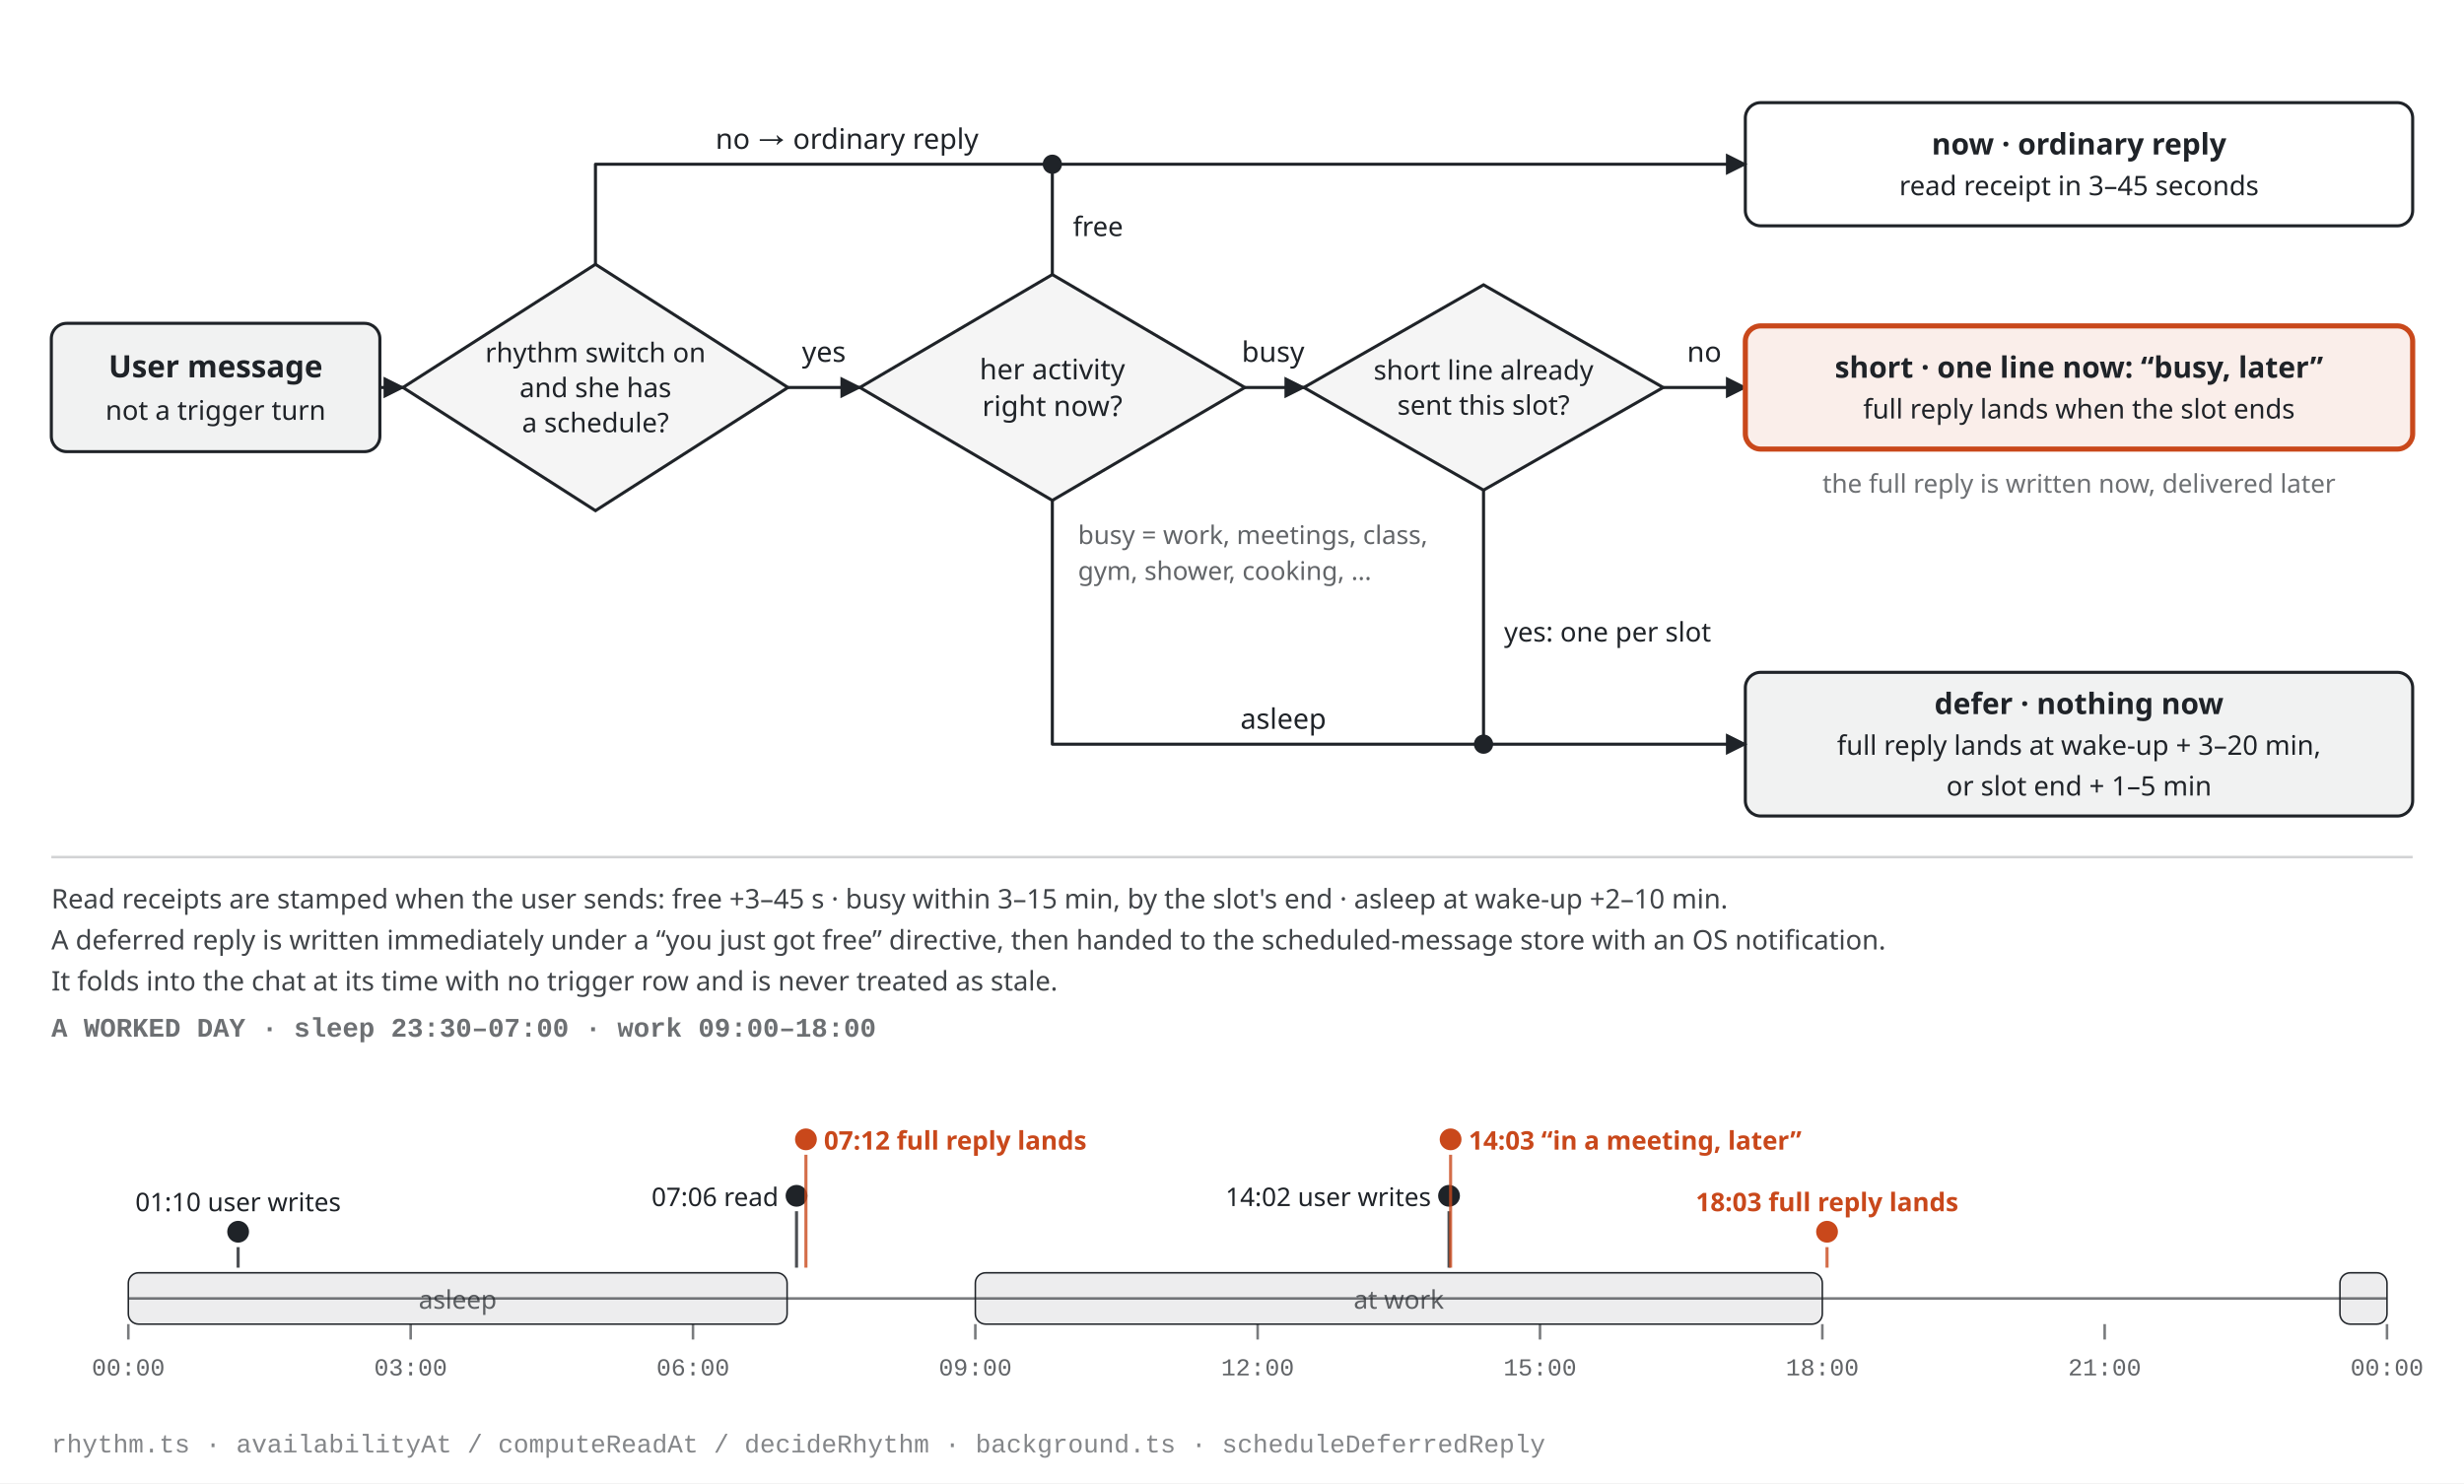
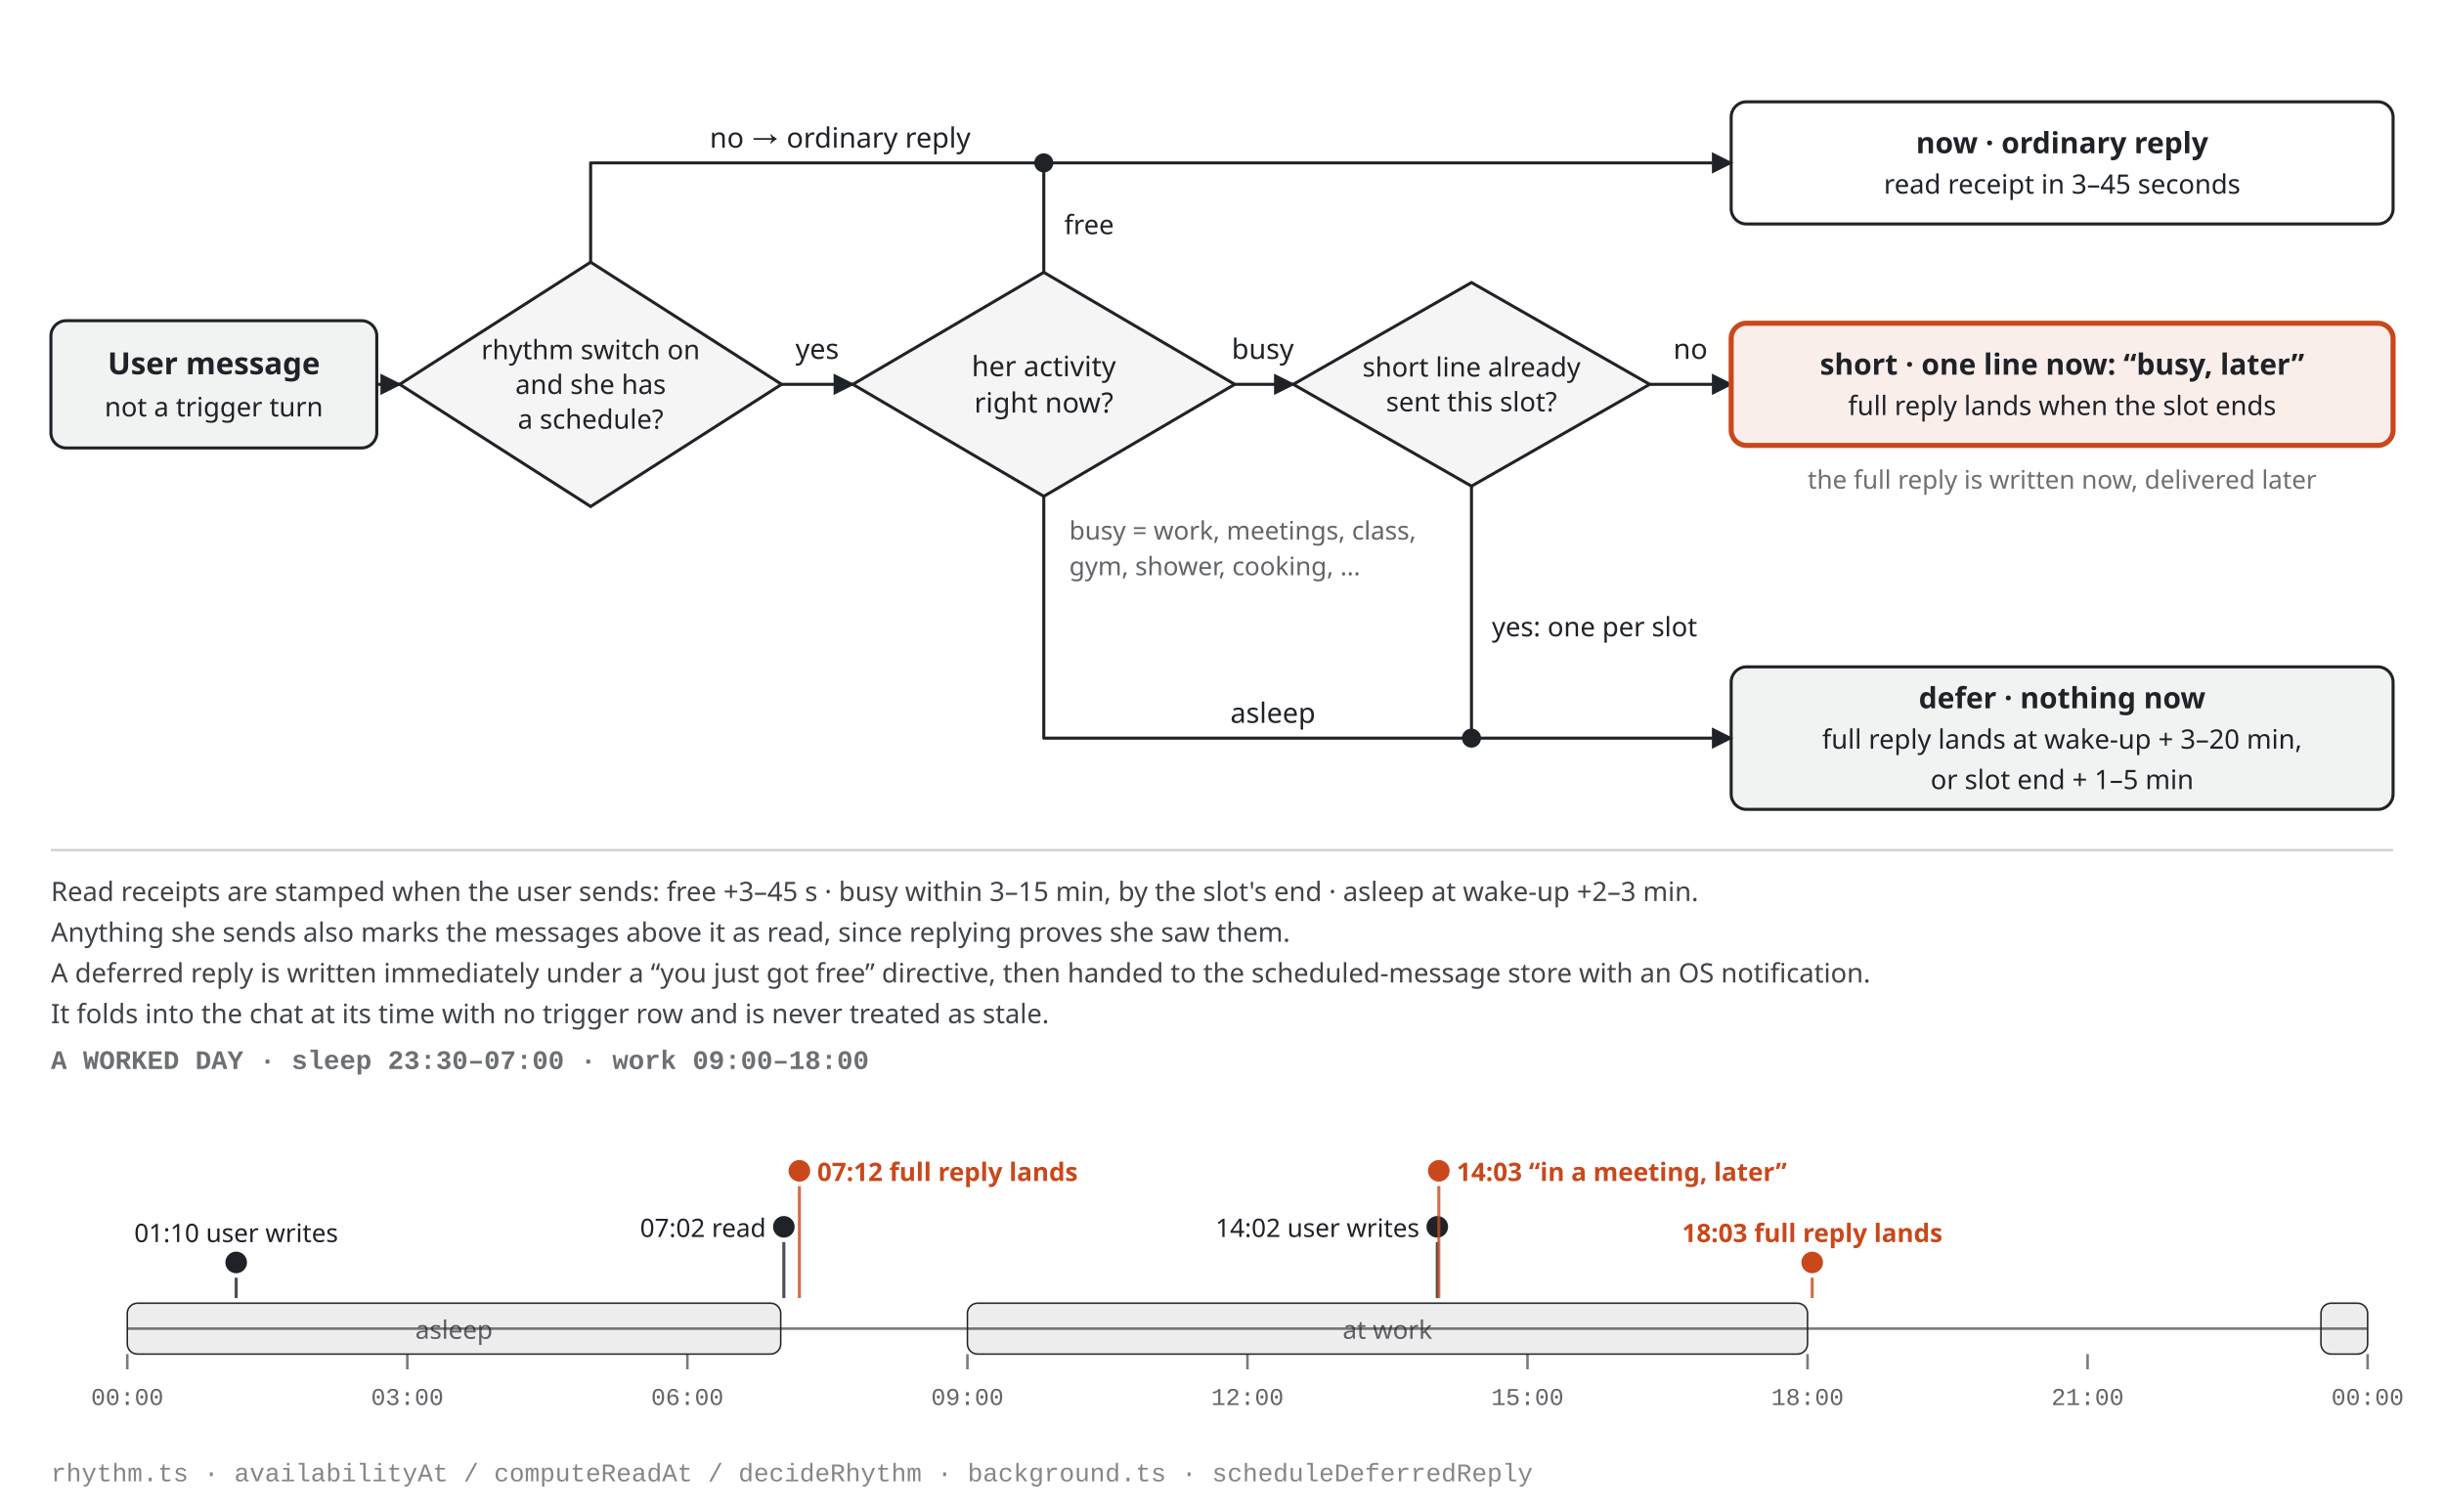
- <svg xmlns="http://www.w3.org/2000/svg" viewBox="0 0 960 578" width="960" height="578" role="img" aria-label="Rhythm: with a schedule, her current activity decides between an ordinary reply, one short busy line now with the full reply at the slot's end, or silence until she wakes" font-family="-apple-system, BlinkMacSystemFont, 'Segoe UI', 'Noto Sans', Helvetica, Arial, 'PingFang SC', 'Hiragino Sans GB', 'Microsoft YaHei', 'Noto Sans CJK SC', sans-serif" color="#1f2328" fill="currentColor">
-   <rect width="960" height="578" fill="#ffffff" />
+ <svg xmlns="http://www.w3.org/2000/svg" viewBox="0 0 960 594" width="960" height="594" role="img" aria-label="Rhythm: with a schedule, her current activity decides between an ordinary reply, one short busy line now with the full reply at the slot's end, or silence until she wakes" font-family="-apple-system, BlinkMacSystemFont, 'Segoe UI', 'Noto Sans', Helvetica, Arial, 'PingFang SC', 'Hiragino Sans GB', 'Microsoft YaHei', 'Noto Sans CJK SC', sans-serif" color="#1f2328" fill="currentColor">
+   <rect width="960" height="594" fill="#ffffff" />
  <defs>
    <marker id="rhythm-arr-k" viewBox="0 0 10 10" refX="9" refY="5" markerWidth="7" markerHeight="7" orient="auto-start-reverse">
      <path d="M0,0 L10,5 L0,10 z" fill="currentColor" />
    </marker>
    <marker id="rhythm-arr-b" viewBox="0 0 10 10" refX="9" refY="5" markerWidth="7" markerHeight="7" orient="auto-start-reverse">
      <path d="M0,0 L10,5 L0,10 z" fill="#2f6db0" />
    </marker>
    <marker id="rhythm-arr-t" viewBox="0 0 10 10" refX="9" refY="5" markerWidth="7" markerHeight="7" orient="auto-start-reverse">
      <path d="M0,0 L10,5 L0,10 z" fill="#11806a" />
    </marker>
    <marker id="rhythm-arr-v" viewBox="0 0 10 10" refX="9" refY="5" markerWidth="7" markerHeight="7" orient="auto-start-reverse">
      <path d="M0,0 L10,5 L0,10 z" fill="#c9481b" />
    </marker>
  </defs>
  <rect x="20" y="126" width="128" height="50" rx="6" stroke="currentColor" stroke-width="1.2" fill="currentColor" fill-opacity="0.06" />
  <text x="84" y="147.04" font-size="12" text-anchor="middle" fill="currentColor" font-weight="600">User message</text>
  <text x="84" y="163.6" font-size="10.5" text-anchor="middle" fill="currentColor">not a trigger turn</text>
  <polyline points="148,151 157,151" fill="none" stroke="currentColor" stroke-width="1.2" stroke-linejoin="round" marker-end="url(#rhythm-arr-k)" />
  <polygon points="232,103 307,151 232,199 157,151" fill="currentColor" fill-opacity="0.045" stroke="currentColor" stroke-width="1.2" />
  <text x="232" y="141.13" font-size="10.5" text-anchor="middle" fill="currentColor">rhythm switch on</text>
  <text x="232" y="154.78" font-size="10.5" text-anchor="middle" fill="currentColor">and she has</text>
  <text x="232" y="168.43" font-size="10.5" text-anchor="middle" fill="currentColor">a schedule?</text>
  <polyline points="232,103 232,64 680,64" fill="none" stroke="currentColor" stroke-width="1.2" stroke-linejoin="round" marker-end="url(#rhythm-arr-k)" />
  <text x="330" y="58" font-size="11" text-anchor="middle" fill="currentColor" paint-order="stroke" stroke="#ffffff" stroke-width="5" stroke-linejoin="round">no → ordinary reply</text>
  <polyline points="307,151 335,151" fill="none" stroke="currentColor" stroke-width="1.2" stroke-linejoin="round" marker-end="url(#rhythm-arr-k)" />
  <text x="321" y="141" font-size="11" text-anchor="middle" fill="currentColor" paint-order="stroke" stroke="#ffffff" stroke-width="5" stroke-linejoin="round">yes</text>
  <polygon points="410,107 485,151 410,195 335,151" fill="currentColor" fill-opacity="0.045" stroke="currentColor" stroke-width="1.2" />
  <text x="410" y="147.81" font-size="11" text-anchor="middle" fill="currentColor">her activity</text>
  <text x="410" y="162.11" font-size="11" text-anchor="middle" fill="currentColor">right now?</text>
  <polyline points="410,107 410,64" fill="none" stroke="currentColor" stroke-width="1.2" stroke-linejoin="round" />
  <circle cx="410" cy="64" r="3" fill="currentColor" stroke="currentColor" stroke-width="1.5" />
  <text x="418" y="92" font-size="10.5" text-anchor="start" fill="currentColor" paint-order="stroke" stroke="#ffffff" stroke-width="5" stroke-linejoin="round">free</text>
  <polyline points="485,151 508,151" fill="none" stroke="currentColor" stroke-width="1.2" stroke-linejoin="round" marker-end="url(#rhythm-arr-k)" />
  <text x="496" y="141" font-size="11" text-anchor="middle" fill="currentColor" paint-order="stroke" stroke="#ffffff" stroke-width="5" stroke-linejoin="round">busy</text>
  <text x="420" y="212" font-size="10" text-anchor="start" fill="currentColor" opacity="0.7">busy = work, meetings, class,</text>
  <text x="420" y="226" font-size="10" text-anchor="start" fill="currentColor" opacity="0.7">gym, shower, cooking, …</text>
  <polygon points="578,111 648,151 578,191 508,151" fill="currentColor" fill-opacity="0.045" stroke="currentColor" stroke-width="1.2" />
  <text x="578" y="147.955" font-size="10.5" text-anchor="middle" fill="currentColor">short line already</text>
  <text x="578" y="161.605" font-size="10.5" text-anchor="middle" fill="currentColor">sent this slot?</text>
  <polyline points="648,151 680,151" fill="none" stroke="currentColor" stroke-width="1.2" stroke-linejoin="round" marker-end="url(#rhythm-arr-k)" />
  <text x="664" y="141" font-size="11" text-anchor="middle" fill="currentColor" paint-order="stroke" stroke="#ffffff" stroke-width="5" stroke-linejoin="round">no</text>
  <polyline points="578,191 578,290" fill="none" stroke="currentColor" stroke-width="1.2" stroke-linejoin="round" />
  <circle cx="578" cy="290" r="3" fill="currentColor" stroke="currentColor" stroke-width="1.5" />
  <text x="586" y="250" font-size="10.5" text-anchor="start" fill="currentColor" paint-order="stroke" stroke="#ffffff" stroke-width="5" stroke-linejoin="round">yes: one per slot</text>
  <polyline points="410,195 410,290 680,290" fill="none" stroke="currentColor" stroke-width="1.2" stroke-linejoin="round" marker-end="url(#rhythm-arr-k)" />
  <text x="500" y="284" font-size="11" text-anchor="middle" fill="currentColor" paint-order="stroke" stroke="#ffffff" stroke-width="5" stroke-linejoin="round">asleep</text>
  <rect x="680" y="40" width="260" height="48" rx="6" stroke="currentColor" stroke-width="1.2" fill="none" />
  <text x="810" y="60.205" font-size="11.5" text-anchor="middle" fill="currentColor" font-weight="600">now · ordinary reply</text>
  <text x="810" y="76.075" font-size="10.5" text-anchor="middle" fill="currentColor">read receipt in 3–45 seconds</text>
  <rect x="680" y="127" width="260" height="48" rx="6" stroke="#c9481b" stroke-width="2" fill="#c9481b" fill-opacity="0.09" />
  <text x="810" y="147.205" font-size="11.5" text-anchor="middle" fill="currentColor" font-weight="600">short · one line now: “busy, later”</text>
  <text x="810" y="163.075" font-size="10.5" text-anchor="middle" fill="currentColor">full reply lands when the slot ends</text>
  <text x="810" y="192" font-size="10" text-anchor="middle" fill="currentColor" opacity="0.65">the full reply is written now, delivered later</text>
  <rect x="680" y="262" width="260" height="56" rx="6" stroke="currentColor" stroke-width="1.2" fill="currentColor" fill-opacity="0.06" />
  <text x="810" y="278.27" font-size="11.5" text-anchor="middle" fill="currentColor" font-weight="600">defer · nothing now</text>
  <text x="810" y="294.14" font-size="10.5" text-anchor="middle" fill="currentColor">full reply lands at wake-up + 3–20 min,</text>
  <text x="810" y="310.01" font-size="10.5" text-anchor="middle" fill="currentColor">or slot end + 1–5 min</text>
  <line x1="20" y1="334" x2="940" y2="334" stroke="currentColor" stroke-width="1" opacity="0.2" />
-   <text x="20" y="354" font-size="10.5" text-anchor="start" fill="currentColor" opacity="0.85">Read receipts are stamped when the user sends: free +3–45 s · busy within 3–15 min, by the slot's end · asleep at wake-up +2–10 min.</text>
-   <text x="20" y="370" font-size="10.5" text-anchor="start" fill="currentColor" opacity="0.85">A deferred reply is written immediately under a “you just got free” directive, then handed to the scheduled-message store with an OS notification.</text>
-   <text x="20" y="386" font-size="10.5" text-anchor="start" fill="currentColor" opacity="0.85">It folds into the chat at its time with no trigger row and is never treated as stale.</text>
-   <text x="20" y="404" font-size="10.5" text-anchor="start" fill="currentColor" font-weight="600" opacity="0.65" font-family="ui-monospace, SFMono-Regular, 'SF Mono', Menlo, Consolas, 'Liberation Mono', monospace">A WORKED DAY · sleep 23:30–07:00 · work 09:00–18:00</text>
-   <rect x="50" y="496" width="256.667" height="20" rx="4" stroke="currentColor" stroke-width="0.6" fill="currentColor" fill-opacity="0.08" />
-   <text x="178.333" y="510" font-size="10" text-anchor="middle" fill="currentColor" opacity="0.7">asleep</text>
-   <rect x="380" y="496" width="330" height="20" rx="4" stroke="currentColor" stroke-width="0.6" fill="currentColor" fill-opacity="0.08" />
-   <text x="545" y="510" font-size="10" text-anchor="middle" fill="currentColor" opacity="0.7">at work</text>
-   <rect x="911.667" y="496" width="18.333" height="20" rx="4" stroke="currentColor" stroke-width="0.6" fill="currentColor" fill-opacity="0.08" />
-   <line x1="50" y1="506" x2="930" y2="506" stroke="currentColor" stroke-width="1" opacity="0.6" />
-   <line x1="50" y1="516" x2="50" y2="522" stroke="currentColor" stroke-width="1" opacity="0.6" />
-   <text x="50" y="536" font-size="9.5" text-anchor="middle" fill="currentColor" opacity="0.7" font-family="ui-monospace, SFMono-Regular, 'SF Mono', Menlo, Consolas, 'Liberation Mono', monospace">00:00</text>
-   <line x1="160" y1="516" x2="160" y2="522" stroke="currentColor" stroke-width="1" opacity="0.6" />
-   <text x="160" y="536" font-size="9.5" text-anchor="middle" fill="currentColor" opacity="0.7" font-family="ui-monospace, SFMono-Regular, 'SF Mono', Menlo, Consolas, 'Liberation Mono', monospace">03:00</text>
-   <line x1="270" y1="516" x2="270" y2="522" stroke="currentColor" stroke-width="1" opacity="0.6" />
-   <text x="270" y="536" font-size="9.5" text-anchor="middle" fill="currentColor" opacity="0.7" font-family="ui-monospace, SFMono-Regular, 'SF Mono', Menlo, Consolas, 'Liberation Mono', monospace">06:00</text>
-   <line x1="380" y1="516" x2="380" y2="522" stroke="currentColor" stroke-width="1" opacity="0.6" />
-   <text x="380" y="536" font-size="9.5" text-anchor="middle" fill="currentColor" opacity="0.7" font-family="ui-monospace, SFMono-Regular, 'SF Mono', Menlo, Consolas, 'Liberation Mono', monospace">09:00</text>
-   <line x1="490" y1="516" x2="490" y2="522" stroke="currentColor" stroke-width="1" opacity="0.6" />
-   <text x="490" y="536" font-size="9.5" text-anchor="middle" fill="currentColor" opacity="0.7" font-family="ui-monospace, SFMono-Regular, 'SF Mono', Menlo, Consolas, 'Liberation Mono', monospace">12:00</text>
-   <line x1="600" y1="516" x2="600" y2="522" stroke="currentColor" stroke-width="1" opacity="0.6" />
-   <text x="600" y="536" font-size="9.5" text-anchor="middle" fill="currentColor" opacity="0.7" font-family="ui-monospace, SFMono-Regular, 'SF Mono', Menlo, Consolas, 'Liberation Mono', monospace">15:00</text>
-   <line x1="710" y1="516" x2="710" y2="522" stroke="currentColor" stroke-width="1" opacity="0.6" />
-   <text x="710" y="536" font-size="9.5" text-anchor="middle" fill="currentColor" opacity="0.7" font-family="ui-monospace, SFMono-Regular, 'SF Mono', Menlo, Consolas, 'Liberation Mono', monospace">18:00</text>
-   <line x1="820" y1="516" x2="820" y2="522" stroke="currentColor" stroke-width="1" opacity="0.6" />
-   <text x="820" y="536" font-size="9.5" text-anchor="middle" fill="currentColor" opacity="0.7" font-family="ui-monospace, SFMono-Regular, 'SF Mono', Menlo, Consolas, 'Liberation Mono', monospace">21:00</text>
-   <line x1="930" y1="516" x2="930" y2="522" stroke="currentColor" stroke-width="1" opacity="0.6" />
-   <text x="930" y="536" font-size="9.5" text-anchor="middle" fill="currentColor" opacity="0.7" font-family="ui-monospace, SFMono-Regular, 'SF Mono', Menlo, Consolas, 'Liberation Mono', monospace">00:00</text>
-   <line x1="92.778" y1="494" x2="92.778" y2="486" stroke="currentColor" stroke-width="1.2" opacity="0.8" />
-   <circle cx="92.778" cy="480" r="3.5" fill="currentColor" stroke="currentColor" stroke-width="1.5" />
-   <text x="92.778" y="472" font-size="10" text-anchor="middle" fill="currentColor" paint-order="stroke" stroke="#ffffff" stroke-width="5" stroke-linejoin="round">01:10 user writes</text>
-   <line x1="310.333" y1="494" x2="310.333" y2="472" stroke="currentColor" stroke-width="1.2" opacity="0.8" />
-   <circle cx="310.333" cy="466" r="3.5" fill="currentColor" stroke="currentColor" stroke-width="1.5" />
-   <text x="303.333" y="470" font-size="10" text-anchor="end" fill="currentColor" paint-order="stroke" stroke="#ffffff" stroke-width="5" stroke-linejoin="round">07:06 read</text>
-   <line x1="314" y1="494" x2="314" y2="450" stroke="#c9481b" stroke-width="1.2" opacity="0.8" />
-   <circle cx="314" cy="444" r="3.5" fill="#c9481b" stroke="#c9481b" stroke-width="1.5" />
-   <text x="321" y="448" font-size="10" text-anchor="start" fill="#c9481b" font-weight="600" paint-order="stroke" stroke="#ffffff" stroke-width="5" stroke-linejoin="round">07:12 full reply lands</text>
-   <line x1="564.556" y1="494" x2="564.556" y2="472" stroke="currentColor" stroke-width="1.2" opacity="0.8" />
-   <circle cx="564.556" cy="466" r="3.5" fill="currentColor" stroke="currentColor" stroke-width="1.5" />
-   <text x="557.556" y="470" font-size="10" text-anchor="end" fill="currentColor" paint-order="stroke" stroke="#ffffff" stroke-width="5" stroke-linejoin="round">14:02 user writes</text>
-   <line x1="565.167" y1="494" x2="565.167" y2="450" stroke="#c9481b" stroke-width="1.2" opacity="0.8" />
-   <circle cx="565.167" cy="444" r="3.5" fill="#c9481b" stroke="#c9481b" stroke-width="1.5" />
-   <text x="572.167" y="448" font-size="10" text-anchor="start" fill="#c9481b" font-weight="600" paint-order="stroke" stroke="#ffffff" stroke-width="5" stroke-linejoin="round">14:03 “in a meeting, later”</text>
-   <line x1="711.833" y1="494" x2="711.833" y2="486" stroke="#c9481b" stroke-width="1.2" opacity="0.8" />
-   <circle cx="711.833" cy="480" r="3.5" fill="#c9481b" stroke="#c9481b" stroke-width="1.5" />
-   <text x="711.833" y="472" font-size="10" text-anchor="middle" fill="#c9481b" font-weight="600" paint-order="stroke" stroke="#ffffff" stroke-width="5" stroke-linejoin="round">18:03 full reply lands</text>
-   <text x="20" y="566" font-size="10" text-anchor="start" fill="currentColor" opacity="0.55" font-family="ui-monospace, SFMono-Regular, 'SF Mono', Menlo, Consolas, 'Liberation Mono', monospace">rhythm.ts · availabilityAt / computeReadAt / decideRhythm  ·  background.ts · scheduleDeferredReply</text>
+   <text x="20" y="354" font-size="10.5" text-anchor="start" fill="currentColor" opacity="0.85">Read receipts are stamped when the user sends: free +3–45 s · busy within 3–15 min, by the slot's end · asleep at wake-up +2–3 min.</text>
+   <text x="20" y="370" font-size="10.5" text-anchor="start" fill="currentColor" opacity="0.85">Anything she sends also marks the messages above it as read, since replying proves she saw them.</text>
+   <text x="20" y="386" font-size="10.5" text-anchor="start" fill="currentColor" opacity="0.85">A deferred reply is written immediately under a “you just got free” directive, then handed to the scheduled-message store with an OS notification.</text>
+   <text x="20" y="402" font-size="10.5" text-anchor="start" fill="currentColor" opacity="0.85">It folds into the chat at its time with no trigger row and is never treated as stale.</text>
+   <text x="20" y="420" font-size="10.5" text-anchor="start" fill="currentColor" font-weight="600" opacity="0.65" font-family="ui-monospace, SFMono-Regular, 'SF Mono', Menlo, Consolas, 'Liberation Mono', monospace">A WORKED DAY · sleep 23:30–07:00 · work 09:00–18:00</text>
+   <rect x="50" y="512" width="256.667" height="20" rx="4" stroke="currentColor" stroke-width="0.6" fill="currentColor" fill-opacity="0.08" />
+   <text x="178.333" y="526" font-size="10" text-anchor="middle" fill="currentColor" opacity="0.7">asleep</text>
+   <rect x="380" y="512" width="330" height="20" rx="4" stroke="currentColor" stroke-width="0.6" fill="currentColor" fill-opacity="0.08" />
+   <text x="545" y="526" font-size="10" text-anchor="middle" fill="currentColor" opacity="0.7">at work</text>
+   <rect x="911.667" y="512" width="18.333" height="20" rx="4" stroke="currentColor" stroke-width="0.6" fill="currentColor" fill-opacity="0.08" />
+   <line x1="50" y1="522" x2="930" y2="522" stroke="currentColor" stroke-width="1" opacity="0.6" />
+   <line x1="50" y1="532" x2="50" y2="538" stroke="currentColor" stroke-width="1" opacity="0.6" />
+   <text x="50" y="552" font-size="9.5" text-anchor="middle" fill="currentColor" opacity="0.7" font-family="ui-monospace, SFMono-Regular, 'SF Mono', Menlo, Consolas, 'Liberation Mono', monospace">00:00</text>
+   <line x1="160" y1="532" x2="160" y2="538" stroke="currentColor" stroke-width="1" opacity="0.6" />
+   <text x="160" y="552" font-size="9.5" text-anchor="middle" fill="currentColor" opacity="0.7" font-family="ui-monospace, SFMono-Regular, 'SF Mono', Menlo, Consolas, 'Liberation Mono', monospace">03:00</text>
+   <line x1="270" y1="532" x2="270" y2="538" stroke="currentColor" stroke-width="1" opacity="0.6" />
+   <text x="270" y="552" font-size="9.5" text-anchor="middle" fill="currentColor" opacity="0.7" font-family="ui-monospace, SFMono-Regular, 'SF Mono', Menlo, Consolas, 'Liberation Mono', monospace">06:00</text>
+   <line x1="380" y1="532" x2="380" y2="538" stroke="currentColor" stroke-width="1" opacity="0.6" />
+   <text x="380" y="552" font-size="9.5" text-anchor="middle" fill="currentColor" opacity="0.7" font-family="ui-monospace, SFMono-Regular, 'SF Mono', Menlo, Consolas, 'Liberation Mono', monospace">09:00</text>
+   <line x1="490" y1="532" x2="490" y2="538" stroke="currentColor" stroke-width="1" opacity="0.6" />
+   <text x="490" y="552" font-size="9.5" text-anchor="middle" fill="currentColor" opacity="0.7" font-family="ui-monospace, SFMono-Regular, 'SF Mono', Menlo, Consolas, 'Liberation Mono', monospace">12:00</text>
+   <line x1="600" y1="532" x2="600" y2="538" stroke="currentColor" stroke-width="1" opacity="0.6" />
+   <text x="600" y="552" font-size="9.5" text-anchor="middle" fill="currentColor" opacity="0.7" font-family="ui-monospace, SFMono-Regular, 'SF Mono', Menlo, Consolas, 'Liberation Mono', monospace">15:00</text>
+   <line x1="710" y1="532" x2="710" y2="538" stroke="currentColor" stroke-width="1" opacity="0.6" />
+   <text x="710" y="552" font-size="9.5" text-anchor="middle" fill="currentColor" opacity="0.7" font-family="ui-monospace, SFMono-Regular, 'SF Mono', Menlo, Consolas, 'Liberation Mono', monospace">18:00</text>
+   <line x1="820" y1="532" x2="820" y2="538" stroke="currentColor" stroke-width="1" opacity="0.6" />
+   <text x="820" y="552" font-size="9.5" text-anchor="middle" fill="currentColor" opacity="0.7" font-family="ui-monospace, SFMono-Regular, 'SF Mono', Menlo, Consolas, 'Liberation Mono', monospace">21:00</text>
+   <line x1="930" y1="532" x2="930" y2="538" stroke="currentColor" stroke-width="1" opacity="0.6" />
+   <text x="930" y="552" font-size="9.5" text-anchor="middle" fill="currentColor" opacity="0.7" font-family="ui-monospace, SFMono-Regular, 'SF Mono', Menlo, Consolas, 'Liberation Mono', monospace">00:00</text>
+   <line x1="92.778" y1="510" x2="92.778" y2="502" stroke="currentColor" stroke-width="1.2" opacity="0.8" />
+   <circle cx="92.778" cy="496" r="3.5" fill="currentColor" stroke="currentColor" stroke-width="1.5" />
+   <text x="92.778" y="488" font-size="10" text-anchor="middle" fill="currentColor" paint-order="stroke" stroke="#ffffff" stroke-width="5" stroke-linejoin="round">01:10 user writes</text>
+   <line x1="307.889" y1="510" x2="307.889" y2="488" stroke="currentColor" stroke-width="1.2" opacity="0.8" />
+   <circle cx="307.889" cy="482" r="3.5" fill="currentColor" stroke="currentColor" stroke-width="1.5" />
+   <text x="300.889" y="486" font-size="10" text-anchor="end" fill="currentColor" paint-order="stroke" stroke="#ffffff" stroke-width="5" stroke-linejoin="round">07:02 read</text>
+   <line x1="314" y1="510" x2="314" y2="466" stroke="#c9481b" stroke-width="1.2" opacity="0.8" />
+   <circle cx="314" cy="460" r="3.5" fill="#c9481b" stroke="#c9481b" stroke-width="1.5" />
+   <text x="321" y="464" font-size="10" text-anchor="start" fill="#c9481b" font-weight="600" paint-order="stroke" stroke="#ffffff" stroke-width="5" stroke-linejoin="round">07:12 full reply lands</text>
+   <line x1="564.556" y1="510" x2="564.556" y2="488" stroke="currentColor" stroke-width="1.2" opacity="0.8" />
+   <circle cx="564.556" cy="482" r="3.5" fill="currentColor" stroke="currentColor" stroke-width="1.5" />
+   <text x="557.556" y="486" font-size="10" text-anchor="end" fill="currentColor" paint-order="stroke" stroke="#ffffff" stroke-width="5" stroke-linejoin="round">14:02 user writes</text>
+   <line x1="565.167" y1="510" x2="565.167" y2="466" stroke="#c9481b" stroke-width="1.2" opacity="0.8" />
+   <circle cx="565.167" cy="460" r="3.5" fill="#c9481b" stroke="#c9481b" stroke-width="1.5" />
+   <text x="572.167" y="464" font-size="10" text-anchor="start" fill="#c9481b" font-weight="600" paint-order="stroke" stroke="#ffffff" stroke-width="5" stroke-linejoin="round">14:03 “in a meeting, later”</text>
+   <line x1="711.833" y1="510" x2="711.833" y2="502" stroke="#c9481b" stroke-width="1.2" opacity="0.8" />
+   <circle cx="711.833" cy="496" r="3.5" fill="#c9481b" stroke="#c9481b" stroke-width="1.5" />
+   <text x="711.833" y="488" font-size="10" text-anchor="middle" fill="#c9481b" font-weight="600" paint-order="stroke" stroke="#ffffff" stroke-width="5" stroke-linejoin="round">18:03 full reply lands</text>
+   <text x="20" y="582" font-size="10" text-anchor="start" fill="currentColor" opacity="0.55" font-family="ui-monospace, SFMono-Regular, 'SF Mono', Menlo, Consolas, 'Liberation Mono', monospace">rhythm.ts · availabilityAt / computeReadAt / decideRhythm  ·  background.ts · scheduleDeferredReply</text>
</svg>
